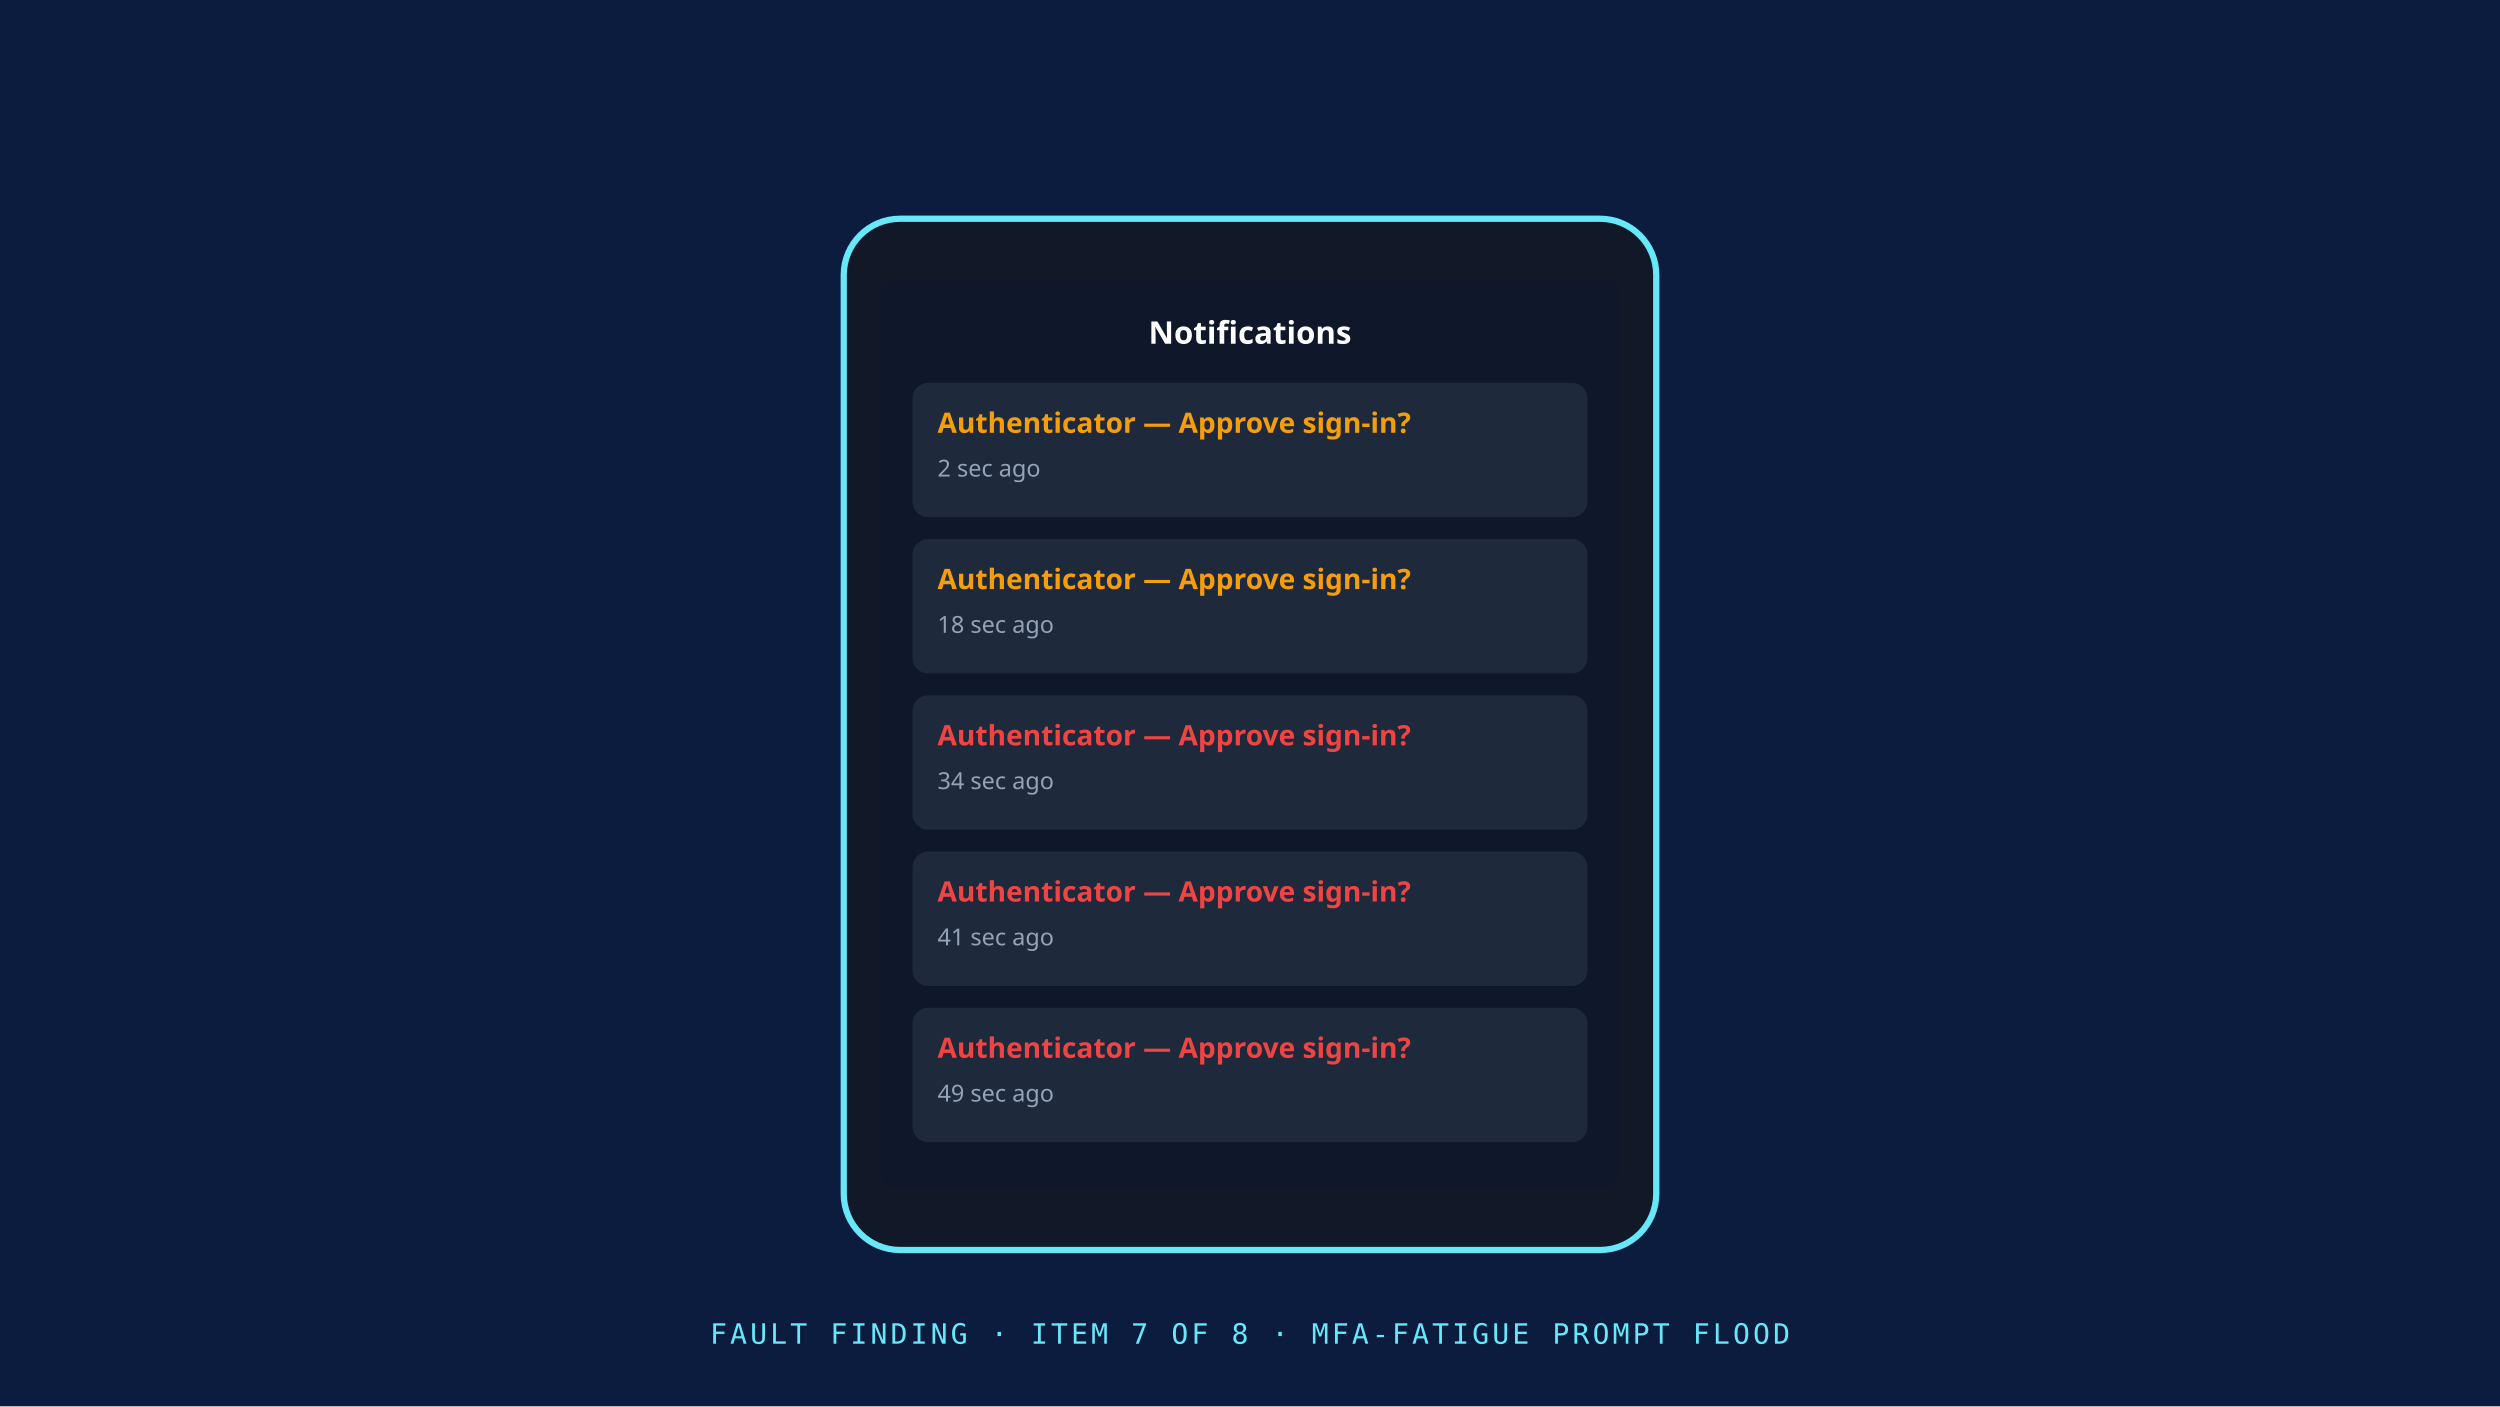
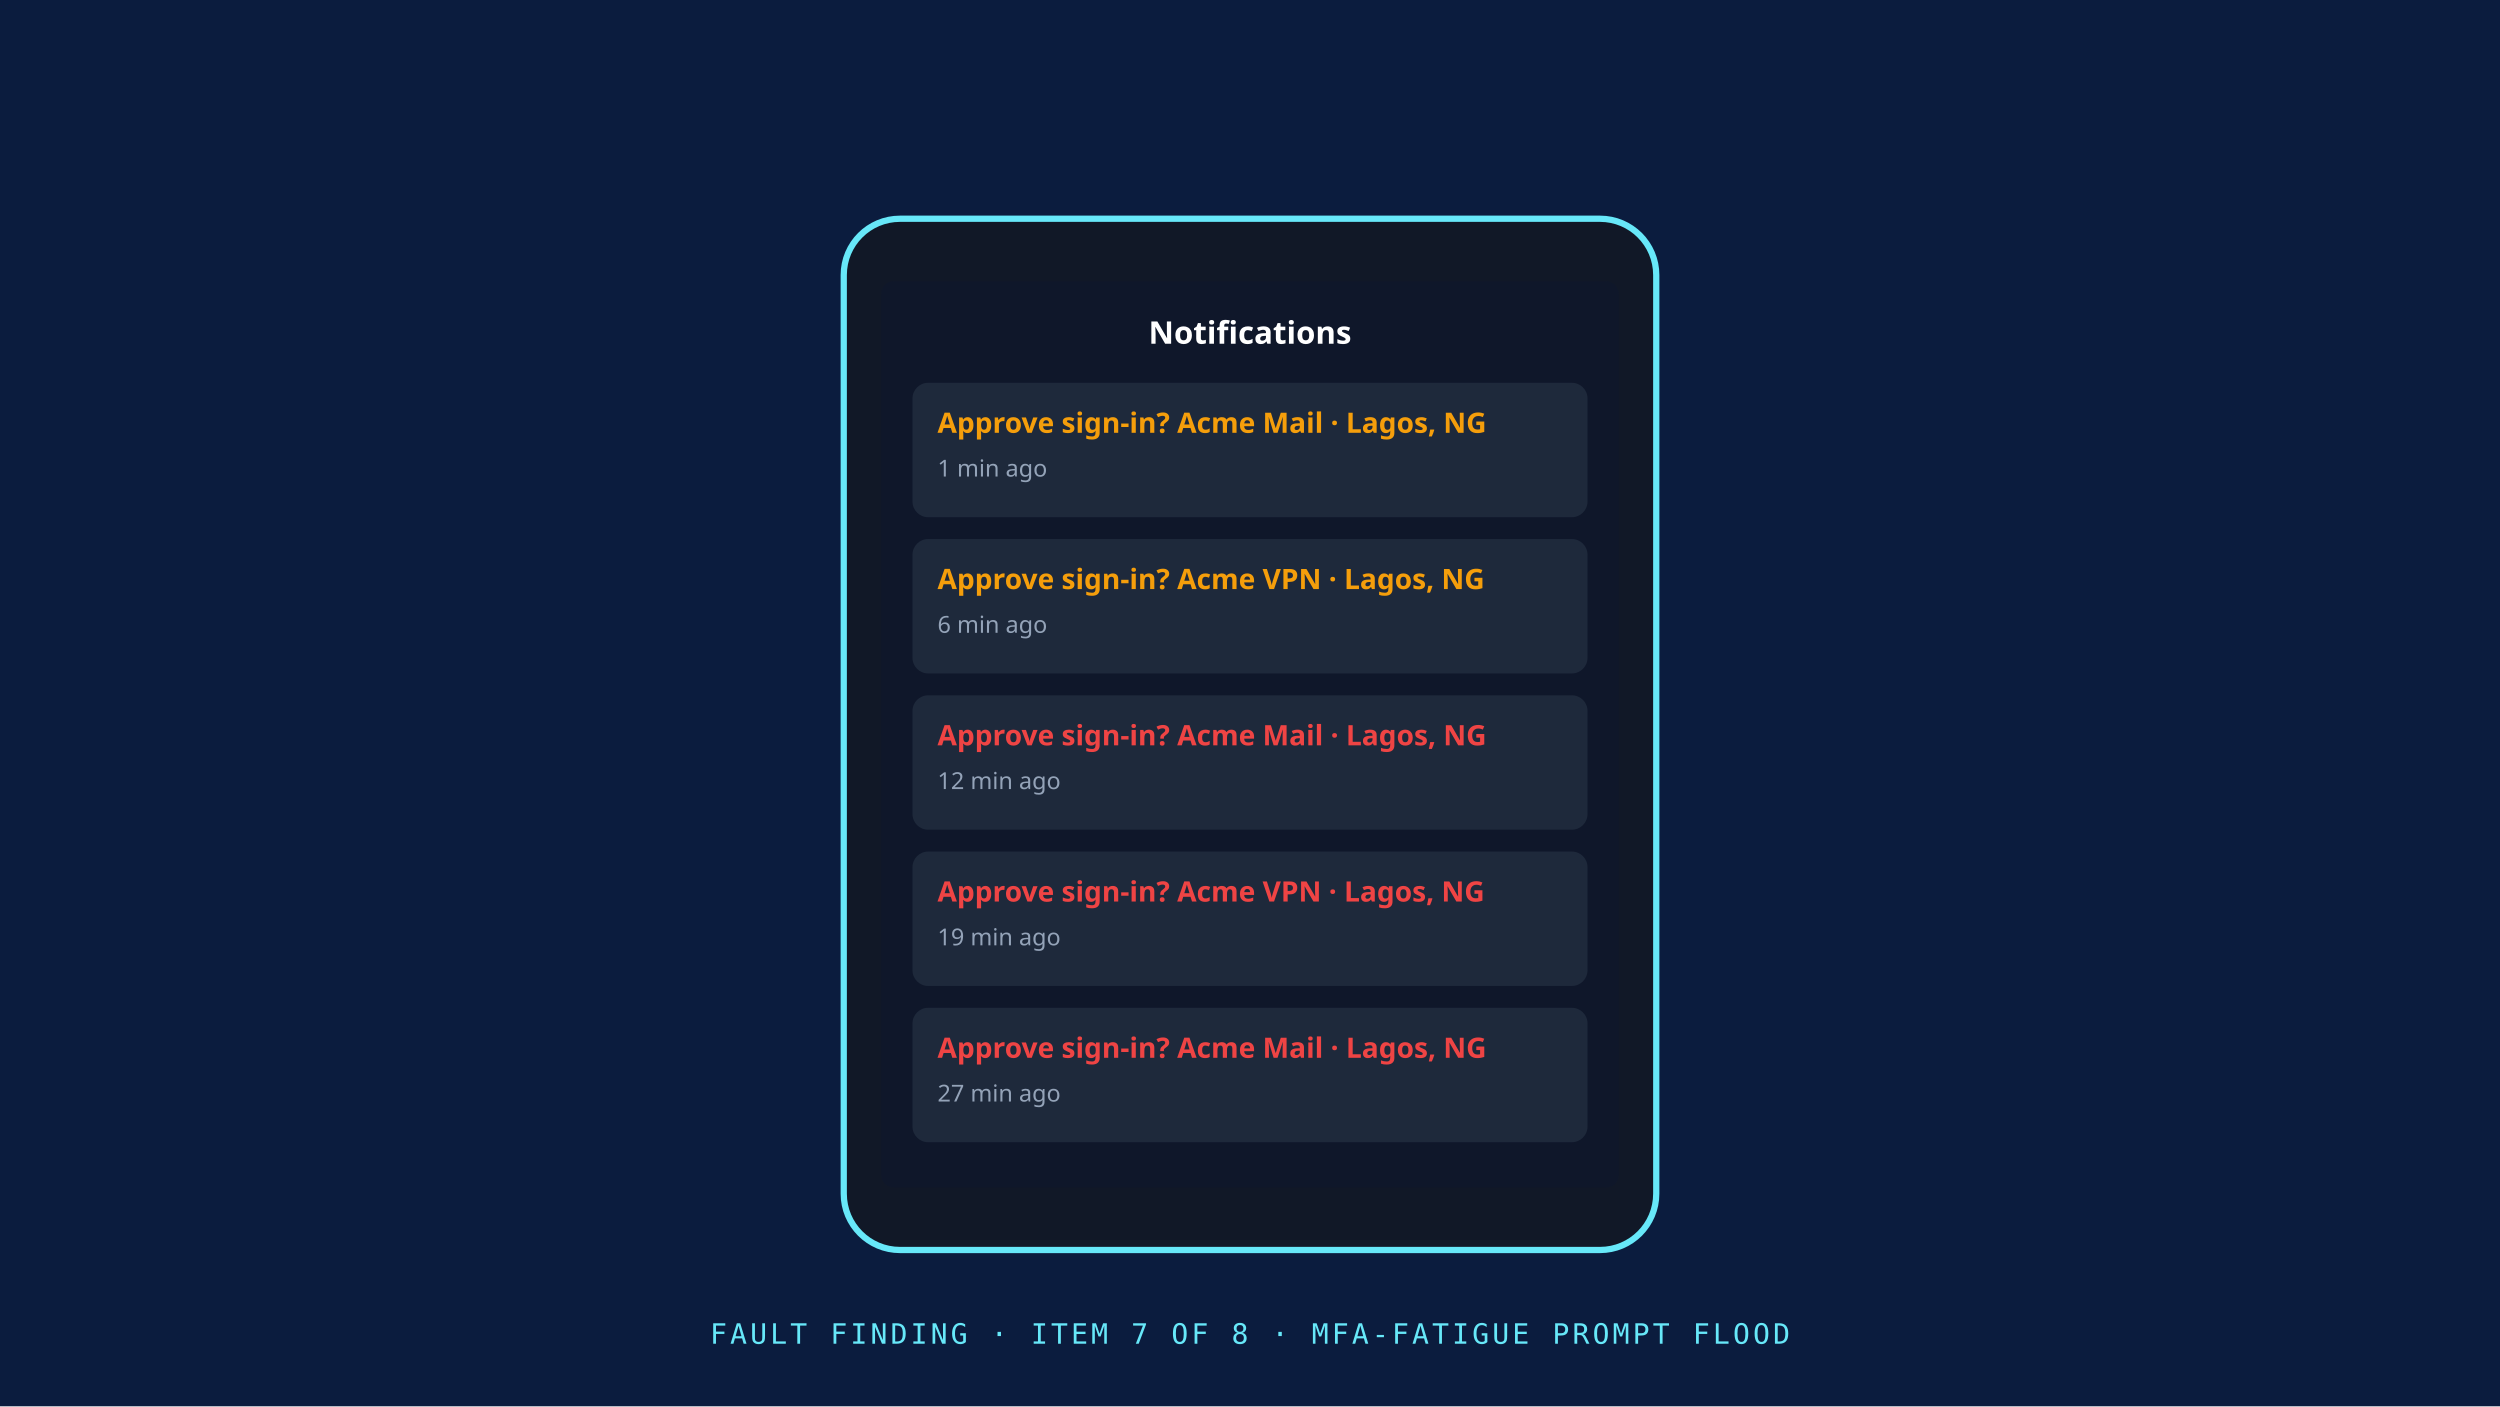
<svg xmlns="http://www.w3.org/2000/svg" viewBox="0 0 1600 900">
  <rect width="1600" height="900" fill="#0b1c3e" />
  <rect x="540" y="140" width="520" height="660" rx="36" fill="#111827" stroke="#67e8f9" stroke-width="4" />
  <rect x="564" y="180" width="472" height="580" rx="8" fill="#0f172a" />
  <text x="800" y="220" font-family="Barlow, sans-serif" font-size="20" font-weight="700" fill="#fff" text-anchor="middle">Notifications</text>
  <g font-family="Barlow, sans-serif">
    <g transform="translate(584,245)">
      <rect x="0" y="0" width="432" height="86" rx="10" fill="#1e293b" />
-       <text x="16" y="32" font-size="18" fill="#f59e0b" font-weight="700">Authenticator — Approve sign-in?</text>
-       <text x="16" y="60" font-size="15" fill="#94a3b8">2 sec ago</text>
+       <text x="16" y="32" font-size="18" fill="#f59e0b" font-weight="700">Approve sign-in? Acme Mail · Lagos, NG</text>
+       <text x="16" y="60" font-size="15" fill="#94a3b8">1 min ago</text>
    </g>
    <g transform="translate(584,345)">
      <rect x="0" y="0" width="432" height="86" rx="10" fill="#1e293b" />
-       <text x="16" y="32" font-size="18" fill="#f59e0b" font-weight="700">Authenticator — Approve sign-in?</text>
-       <text x="16" y="60" font-size="15" fill="#94a3b8">18 sec ago</text>
+       <text x="16" y="32" font-size="18" fill="#f59e0b" font-weight="700">Approve sign-in? Acme VPN · Lagos, NG</text>
+       <text x="16" y="60" font-size="15" fill="#94a3b8">6 min ago</text>
    </g>
    <g transform="translate(584,445)">
      <rect x="0" y="0" width="432" height="86" rx="10" fill="#1e293b" />
-       <text x="16" y="32" font-size="18" fill="#ef4444" font-weight="700">Authenticator — Approve sign-in?</text>
-       <text x="16" y="60" font-size="15" fill="#94a3b8">34 sec ago</text>
+       <text x="16" y="32" font-size="18" fill="#ef4444" font-weight="700">Approve sign-in? Acme Mail · Lagos, NG</text>
+       <text x="16" y="60" font-size="15" fill="#94a3b8">12 min ago</text>
    </g>
    <g transform="translate(584,545)">
      <rect x="0" y="0" width="432" height="86" rx="10" fill="#1e293b" />
-       <text x="16" y="32" font-size="18" fill="#ef4444" font-weight="700">Authenticator — Approve sign-in?</text>
-       <text x="16" y="60" font-size="15" fill="#94a3b8">41 sec ago</text>
+       <text x="16" y="32" font-size="18" fill="#ef4444" font-weight="700">Approve sign-in? Acme VPN · Lagos, NG</text>
+       <text x="16" y="60" font-size="15" fill="#94a3b8">19 min ago</text>
    </g>
    <g transform="translate(584,645)">
      <rect x="0" y="0" width="432" height="86" rx="10" fill="#1e293b" />
-       <text x="16" y="32" font-size="18" fill="#ef4444" font-weight="700">Authenticator — Approve sign-in?</text>
-       <text x="16" y="60" font-size="15" fill="#94a3b8">49 sec ago</text>
+       <text x="16" y="32" font-size="18" fill="#ef4444" font-weight="700">Approve sign-in? Acme Mail · Lagos, NG</text>
+       <text x="16" y="60" font-size="15" fill="#94a3b8">27 min ago</text>
    </g>
  </g>
  <text x="800" y="860" font-family="Space Mono, monospace" font-size="18" fill="#67e8f9" text-anchor="middle" letter-spacing="2">FAULT FINDING · ITEM 7 OF 8 · MFA-FATIGUE PROMPT FLOOD</text>
</svg>
